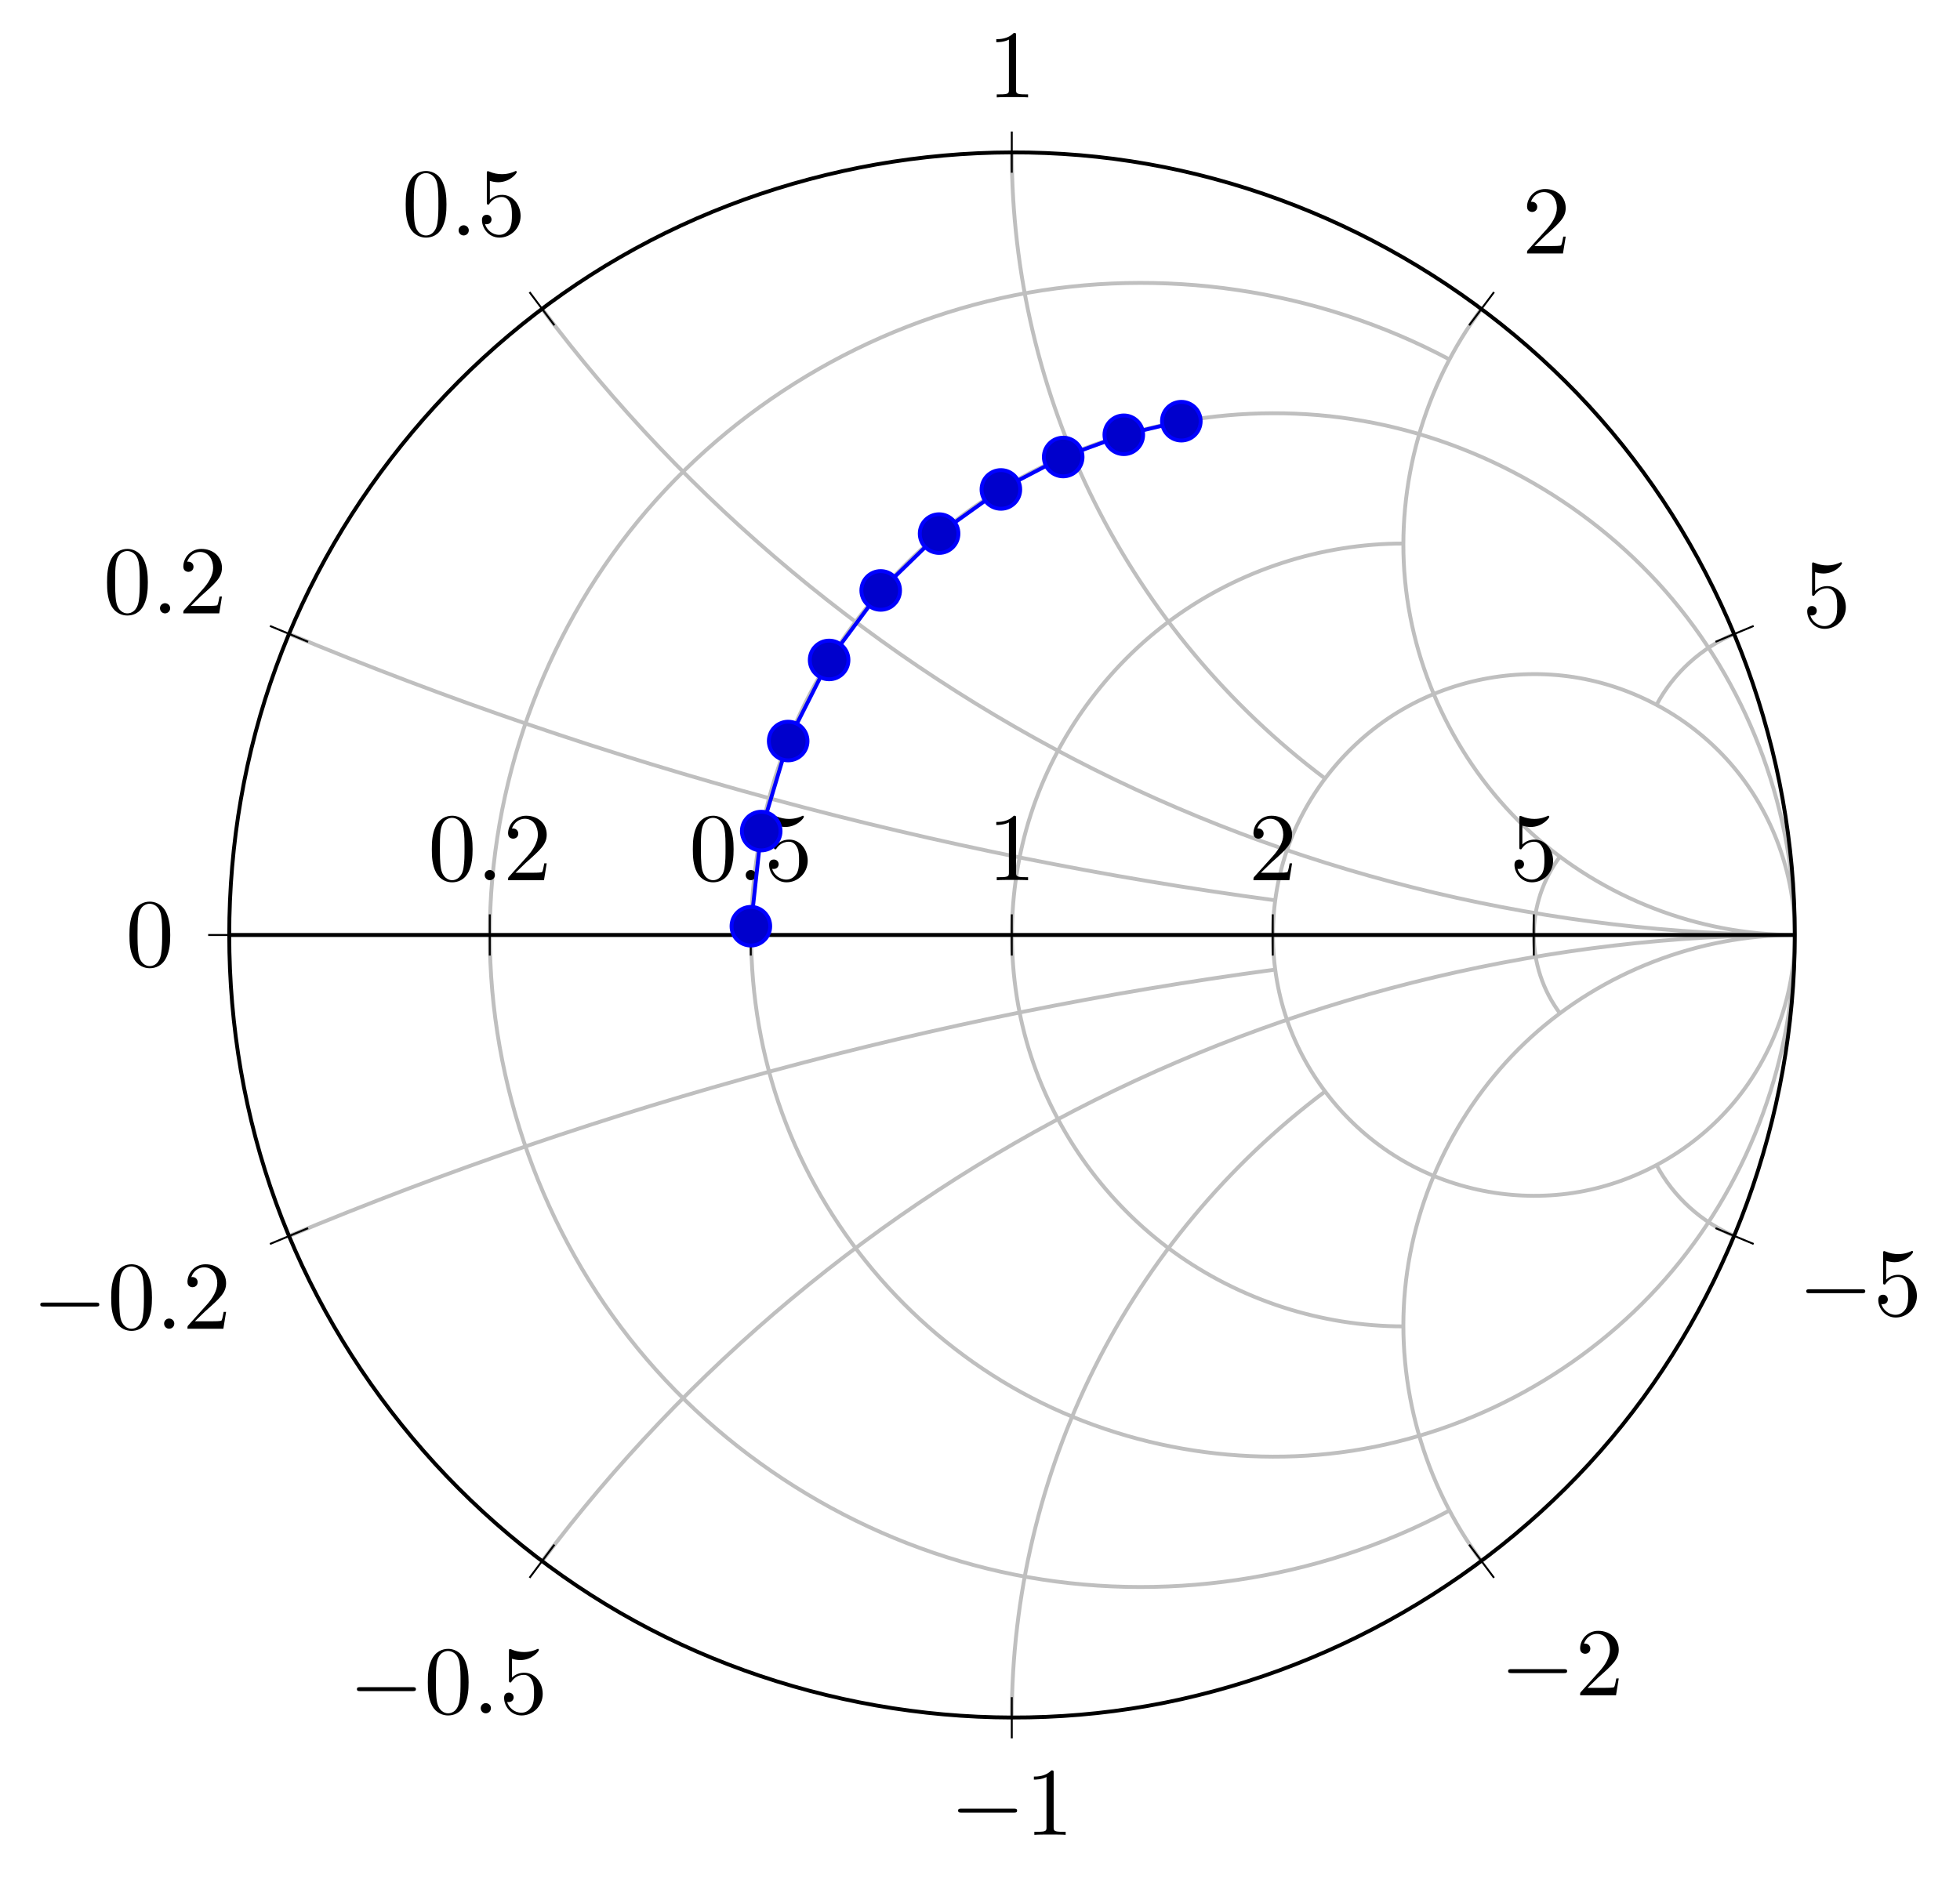
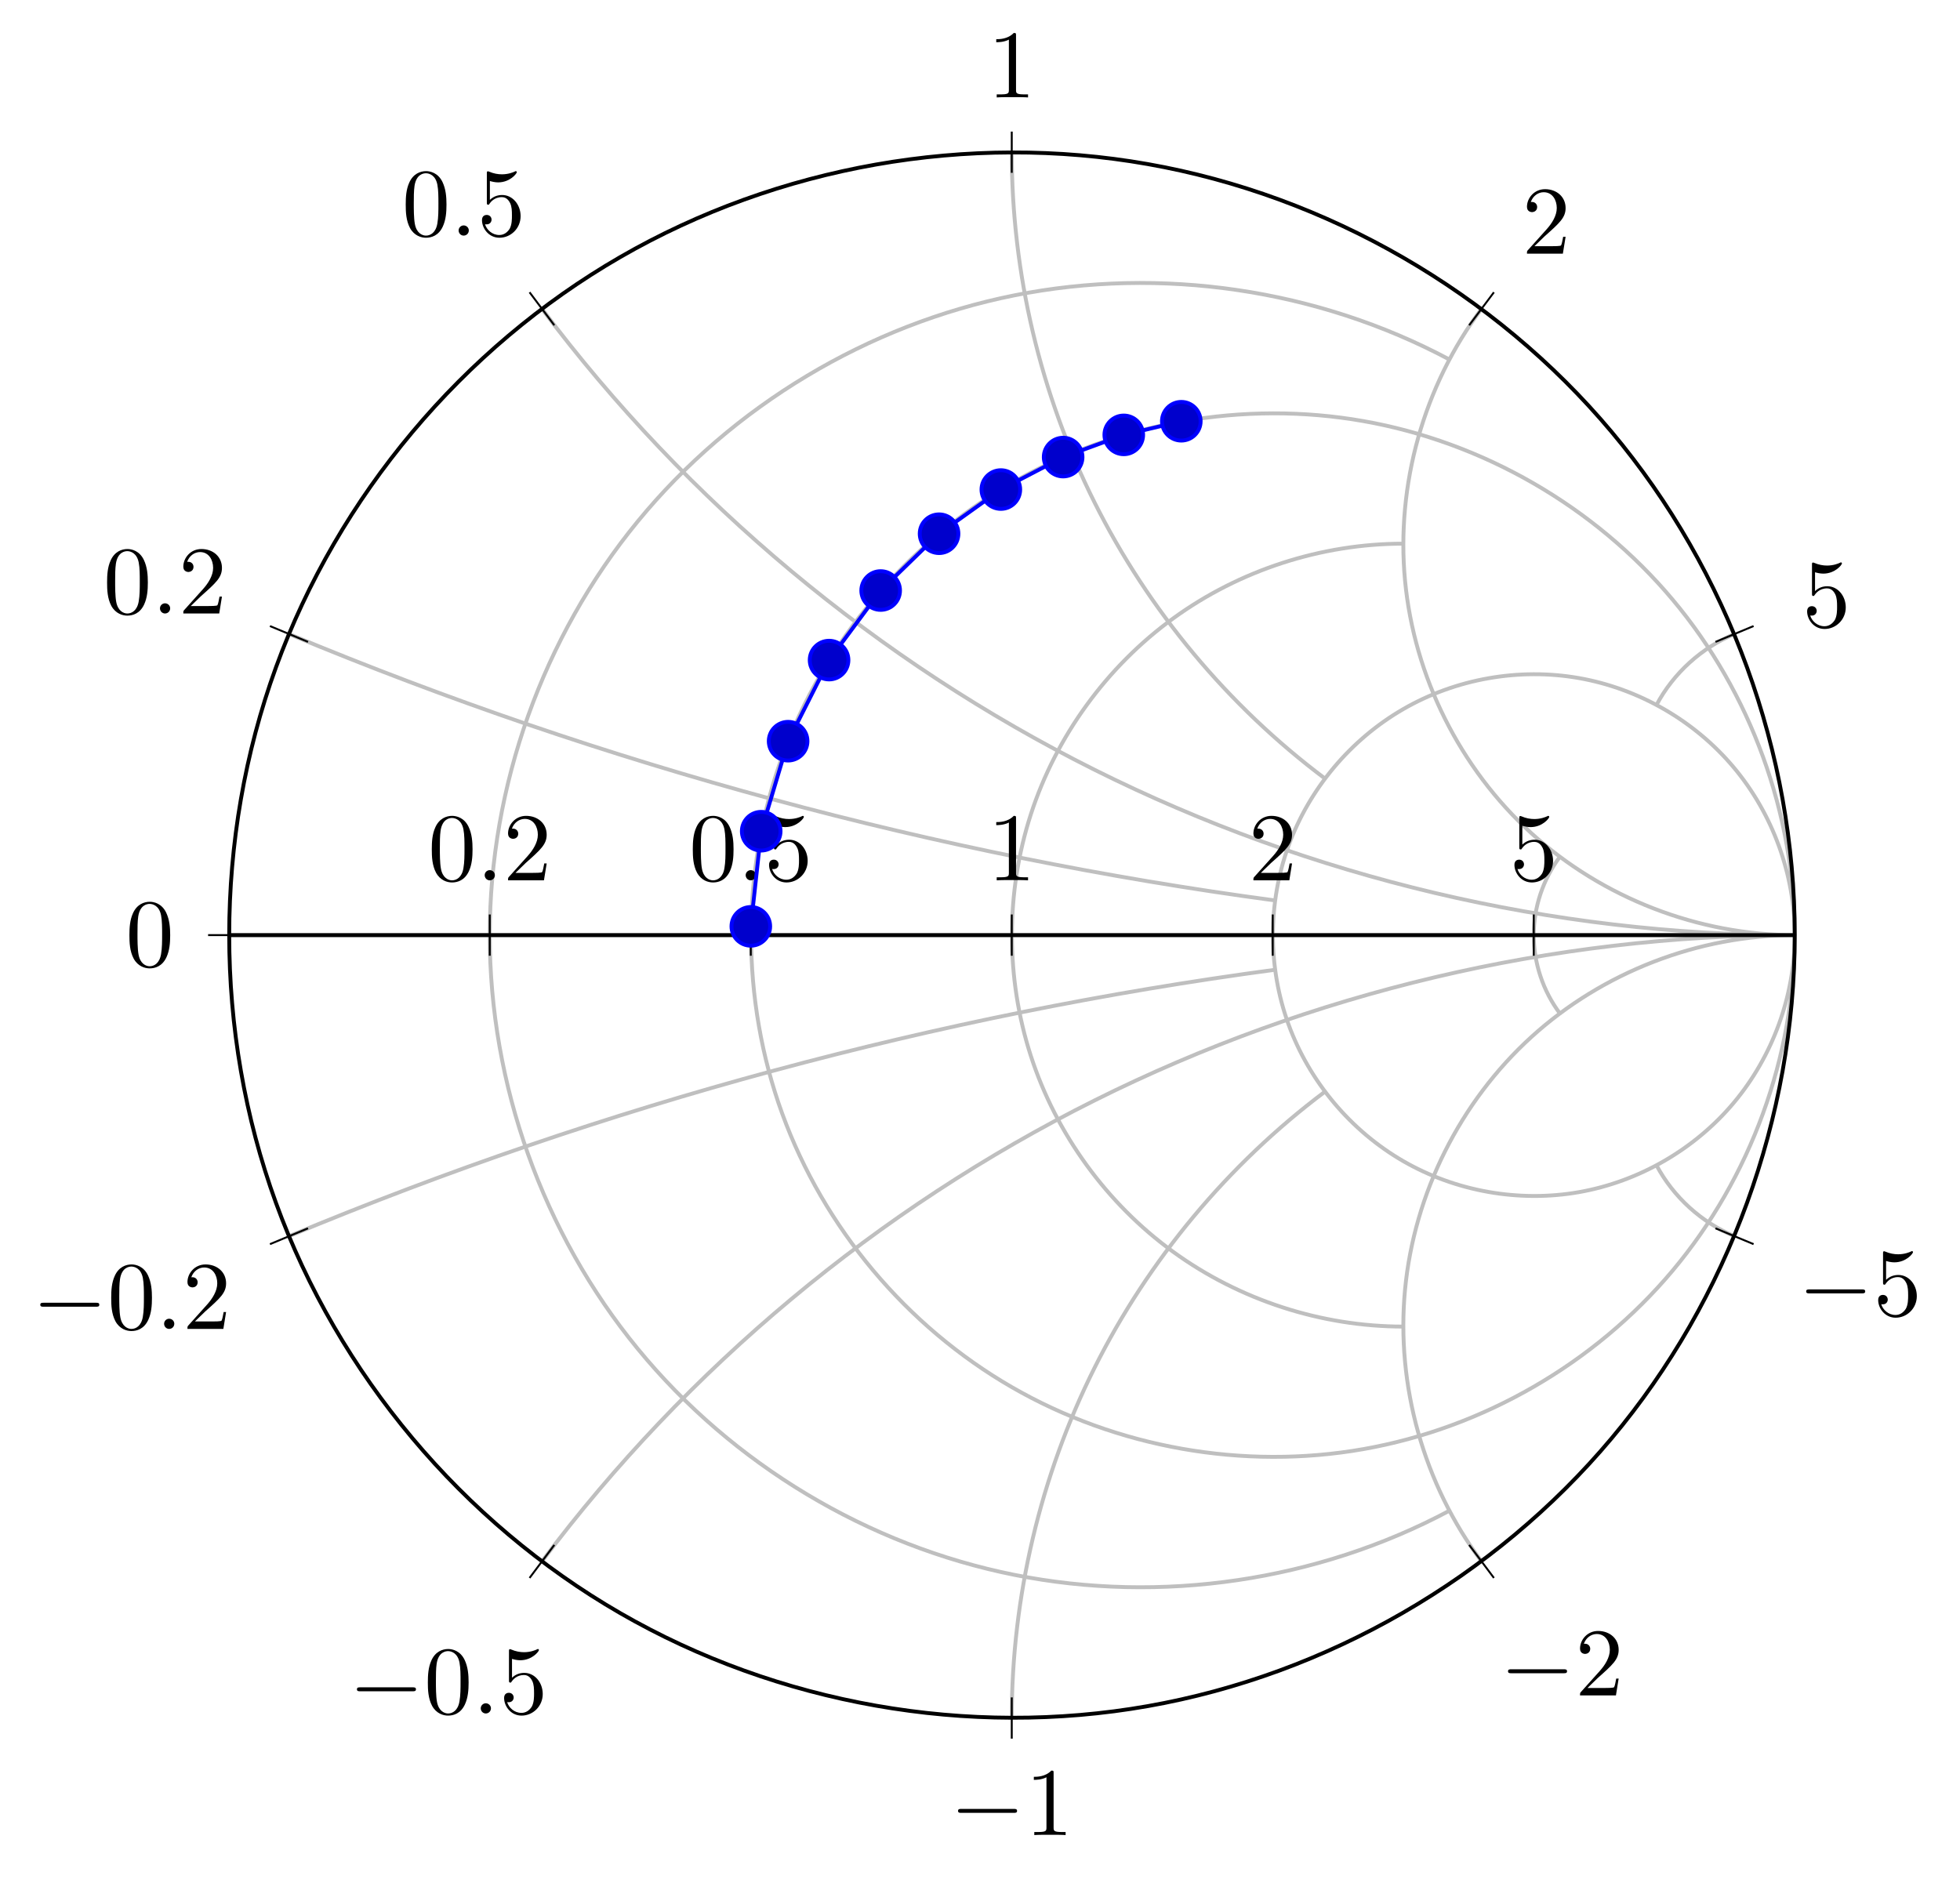
- <svg xmlns="http://www.w3.org/2000/svg" xmlns:xlink="http://www.w3.org/1999/xlink" width="201.376pt" height="192.998pt" viewBox="0 0 201.376 192.998" version="1.2">
+ <svg xmlns="http://www.w3.org/2000/svg" xmlns:xlink="http://www.w3.org/1999/xlink" width="201.368pt" height="192.998pt" viewBox="0 0 201.368 192.998" version="1.2">
  <defs>
    <g>
      <symbol overflow="visible" id="glyph0-0">
        <path style="stroke:none;" d="" />
      </symbol>
      <symbol overflow="visible" id="glyph0-1">
        <path style="stroke:none;" d="M 4.578 -3.188 C 4.578 -3.969 4.516 -4.766 4.172 -5.5 C 3.719 -6.453 2.906 -6.625 2.484 -6.625 C 1.891 -6.625 1.156 -6.359 0.75 -5.438 C 0.438 -4.75 0.391 -3.969 0.391 -3.188 C 0.391 -2.438 0.422 -1.547 0.828 -0.781 C 1.266 0.016 1.984 0.219 2.469 0.219 C 3.016 0.219 3.766 0.016 4.203 -0.938 C 4.516 -1.625 4.578 -2.391 4.578 -3.188 Z M 2.469 0 C 2.094 0 1.5 -0.25 1.328 -1.203 C 1.219 -1.797 1.219 -2.719 1.219 -3.297 C 1.219 -3.938 1.219 -4.594 1.297 -5.125 C 1.484 -6.312 2.219 -6.406 2.469 -6.406 C 2.797 -6.406 3.453 -6.219 3.641 -5.234 C 3.75 -4.688 3.75 -3.922 3.75 -3.297 C 3.75 -2.547 3.75 -1.875 3.641 -1.25 C 3.484 -0.297 2.922 0 2.469 0 Z M 2.469 0 " />
      </symbol>
      <symbol overflow="visible" id="glyph0-2">
        <path style="stroke:none;" d="M 1.266 -0.766 L 2.312 -1.781 C 3.859 -3.156 4.469 -3.703 4.469 -4.688 C 4.469 -5.828 3.562 -6.625 2.359 -6.625 C 1.234 -6.625 0.5 -5.703 0.5 -4.812 C 0.5 -4.266 1 -4.266 1.031 -4.266 C 1.188 -4.266 1.547 -4.375 1.547 -4.797 C 1.547 -5.047 1.359 -5.312 1.016 -5.312 C 0.938 -5.312 0.922 -5.312 0.891 -5.297 C 1.109 -5.938 1.656 -6.312 2.219 -6.312 C 3.125 -6.312 3.562 -5.5 3.562 -4.688 C 3.562 -3.891 3.062 -3.109 2.516 -2.5 L 0.609 -0.375 C 0.5 -0.266 0.5 -0.234 0.5 0 L 4.188 0 L 4.469 -1.734 L 4.219 -1.734 C 4.156 -1.438 4.094 -1 4 -0.844 C 3.922 -0.766 3.266 -0.766 3.047 -0.766 Z M 1.266 -0.766 " />
      </symbol>
      <symbol overflow="visible" id="glyph0-3">
        <path style="stroke:none;" d="M 4.469 -2 C 4.469 -3.188 3.641 -4.172 2.578 -4.172 C 2.094 -4.172 1.672 -4.016 1.312 -3.672 L 1.312 -5.609 C 1.516 -5.547 1.844 -5.469 2.156 -5.469 C 3.375 -5.469 4.078 -6.375 4.078 -6.516 C 4.078 -6.562 4.047 -6.625 3.969 -6.625 C 3.969 -6.625 3.938 -6.625 3.891 -6.594 C 3.703 -6.5 3.203 -6.297 2.547 -6.297 C 2.141 -6.297 1.688 -6.375 1.219 -6.578 C 1.141 -6.609 1.125 -6.609 1.109 -6.609 C 1 -6.609 1 -6.531 1 -6.375 L 1 -3.422 C 1 -3.25 1 -3.172 1.141 -3.172 C 1.219 -3.172 1.234 -3.203 1.266 -3.266 C 1.375 -3.422 1.75 -3.953 2.547 -3.953 C 3.078 -3.953 3.312 -3.5 3.406 -3.312 C 3.562 -2.953 3.578 -2.562 3.578 -2.062 C 3.578 -1.719 3.578 -1.125 3.344 -0.703 C 3.094 -0.312 2.734 -0.062 2.281 -0.062 C 1.547 -0.062 0.984 -0.594 0.812 -1.172 C 0.844 -1.156 0.875 -1.156 0.984 -1.156 C 1.312 -1.156 1.484 -1.406 1.484 -1.641 C 1.484 -1.875 1.312 -2.125 0.984 -2.125 C 0.844 -2.125 0.5 -2.062 0.5 -1.594 C 0.5 -0.75 1.188 0.219 2.297 0.219 C 3.453 0.219 4.469 -0.734 4.469 -2 Z M 4.469 -2 " />
      </symbol>
      <symbol overflow="visible" id="glyph0-4">
        <path style="stroke:none;" d="M 2.922 -6.359 C 2.922 -6.594 2.922 -6.625 2.688 -6.625 C 2.078 -5.984 1.203 -5.984 0.891 -5.984 L 0.891 -5.672 C 1.078 -5.672 1.672 -5.672 2.188 -5.938 L 2.188 -0.781 C 2.188 -0.422 2.156 -0.312 1.266 -0.312 L 0.938 -0.312 L 0.938 0 C 1.297 -0.031 2.156 -0.031 2.547 -0.031 C 2.953 -0.031 3.812 -0.031 4.156 0 L 4.156 -0.312 L 3.844 -0.312 C 2.953 -0.312 2.922 -0.422 2.922 -0.781 Z M 2.922 -6.359 " />
      </symbol>
      <symbol overflow="visible" id="glyph1-0">
        <path style="stroke:none;" d="" />
      </symbol>
      <symbol overflow="visible" id="glyph1-1">
        <path style="stroke:none;" d="M 1.906 -0.531 C 1.906 -0.812 1.672 -1.047 1.375 -1.047 C 1.094 -1.047 0.859 -0.812 0.859 -0.531 C 0.859 -0.234 1.094 0 1.375 0 C 1.672 0 1.906 -0.234 1.906 -0.531 Z M 1.906 -0.531 " />
      </symbol>
      <symbol overflow="visible" id="glyph2-0">
        <path style="stroke:none;" d="" />
      </symbol>
      <symbol overflow="visible" id="glyph2-1">
        <path style="stroke:none;" d="M 6.547 -2.281 C 6.719 -2.281 6.891 -2.281 6.891 -2.484 C 6.891 -2.688 6.719 -2.688 6.547 -2.688 L 1.172 -2.688 C 1 -2.688 0.828 -2.688 0.828 -2.484 C 0.828 -2.281 1 -2.281 1.172 -2.281 Z M 6.547 -2.281 " />
      </symbol>
    </g>
    <clipPath id="clip1">
      <path d="M 71 37 L 127 37 L 127 101 L 71 101 Z M 71 37 " />
    </clipPath>
    <clipPath id="clip2">
-       <path d="M 184.402 96.086 C 184.402 51.652 148.387 15.637 103.953 15.637 C 59.523 15.637 23.504 51.652 23.504 96.086 C 23.504 140.516 59.523 176.535 103.953 176.535 C 148.387 176.535 184.402 140.516 184.402 96.086 Z M 184.402 96.086 " />
+       <path d="M 184.391 96.086 C 184.391 51.656 148.375 15.637 103.945 15.637 C 59.516 15.637 23.5 51.656 23.5 96.086 C 23.5 140.516 59.516 176.531 103.945 176.531 C 148.375 176.531 184.391 140.516 184.391 96.086 Z M 184.391 96.086 " />
    </clipPath>
  </defs>
  <g id="surface1">
-     <path style="fill:none;stroke-width:0.399;stroke-linecap:butt;stroke-linejoin:miter;stroke:rgb(75%,75%,75%);stroke-opacity:1;stroke-miterlimit:10;" d="M 45.096 59.334 C 31.511 66.579 15.387 68.957 0.289 65.944 C -14.808 62.931 -28.781 54.546 -38.546 42.642 C -48.306 30.738 -53.796 15.397 -53.796 -0.002 C -53.796 -15.397 -48.306 -30.737 -38.546 -42.641 C -28.781 -54.545 -14.808 -62.93 0.289 -65.944 C 15.387 -68.957 31.511 -66.578 45.096 -59.337 M 80.698 -0.002 C 80.698 12.517 76.156 24.99 68.112 34.582 C 60.064 44.17 48.571 50.808 36.24 52.982 C 23.913 55.157 10.841 52.849 -0.001 46.591 C -10.843 40.33 -19.373 30.166 -23.656 18.399 C -27.935 6.636 -27.935 -6.635 -23.656 -18.402 C -19.373 -30.165 -10.843 -40.333 -0.001 -46.591 C 10.841 -52.849 23.913 -55.156 36.24 -52.982 C 48.571 -50.807 60.064 -44.169 68.112 -34.581 C 76.156 -24.993 80.698 -12.517 80.698 -0.002 M 40.35 40.35 C 31.899 40.35 23.47 37.611 16.633 32.642 C 9.795 27.678 4.588 20.507 1.974 12.47 C -0.636 4.434 -0.636 -4.433 1.974 -12.47 C 4.588 -20.506 9.795 -27.677 16.633 -32.642 C 23.47 -37.61 31.899 -40.349 40.35 -40.349 M 80.698 -0.002 C 80.698 6.26 78.429 12.494 74.405 17.29 C 70.381 22.086 64.632 25.405 58.469 26.49 C 52.305 27.576 45.77 26.424 40.35 23.297 C 34.927 20.166 30.66 15.08 28.521 9.199 C 26.382 3.317 26.382 -3.317 28.521 -9.202 C 30.66 -15.083 34.927 -20.166 40.35 -23.296 C 45.77 -26.423 52.305 -27.579 58.469 -26.49 C 64.632 -25.404 70.381 -22.086 74.405 -17.289 C 78.429 -12.497 80.698 -6.259 80.698 -0.002 M 56.49 8.07 C 54.758 5.762 53.798 2.886 53.798 -0.002 C 53.798 -2.886 54.758 -5.762 56.49 -8.07 " transform="matrix(0.996911,0,0,-0.996911,103.9539,96.08428)" />
-     <path style="fill:none;stroke-width:0.399;stroke-linecap:butt;stroke-linejoin:miter;stroke:rgb(75%,75%,75%);stroke-opacity:1;stroke-miterlimit:10;" d="M -80.699 -0.002 L 80.698 -0.002 M -74.489 31.04 C -42.009 17.506 -7.736 8.243 27.142 3.572 M -48.42 64.557 C -33.456 44.609 -13.782 28.199 8.522 17.047 C 30.829 5.895 55.757 -0.002 80.698 -0.002 M -0.001 80.697 C -0.001 68.229 2.95 55.764 8.526 44.613 C 14.101 33.461 22.303 23.622 32.279 16.138 M 48.418 64.557 C 42.462 56.619 39.594 46.419 40.531 36.537 C 41.471 26.659 46.208 17.18 53.547 10.503 C 60.89 3.823 70.773 -0.002 80.698 -0.002 M 74.491 31.04 C 71.082 29.617 68.194 26.992 66.455 23.736 M -74.489 -31.039 C -42.009 -17.505 -7.736 -8.242 27.142 -3.571 M -48.42 -64.56 C -33.456 -44.608 -13.782 -28.198 8.522 -17.046 C 30.829 -5.895 55.757 -0.002 80.698 -0.002 M -0.001 -80.7 C -0.001 -68.228 2.95 -55.764 8.526 -44.612 C 14.101 -33.46 22.303 -23.621 32.279 -16.141 M 48.418 -64.56 C 42.462 -56.618 39.594 -46.418 40.531 -36.54 C 41.471 -26.658 46.208 -17.184 53.547 -10.503 C 60.89 -3.822 70.773 -0.002 80.698 -0.002 M 74.491 -31.039 C 71.082 -29.617 68.194 -26.991 66.455 -23.735 " transform="matrix(0.996911,0,0,-0.996911,103.9539,96.08428)" />
-     <path style="fill:none;stroke-width:0.199;stroke-linecap:butt;stroke-linejoin:miter;stroke:rgb(0%,0%,0%);stroke-opacity:1;stroke-miterlimit:10;" d="M -53.8 2.126 L -53.8 -2.125 M -26.9 2.126 L -26.9 -2.125 M -0.001 2.126 L -0.001 -2.125 M 26.895 2.126 L 26.895 -2.125 M 53.798 2.126 L 53.798 -2.125 " transform="matrix(0.996911,0,0,-0.996911,103.9539,96.08428)" />
-     <path style="fill:none;stroke-width:0.199;stroke-linecap:butt;stroke-linejoin:miter;stroke:rgb(0%,0%,0%);stroke-opacity:1;stroke-miterlimit:10;" d="M -82.823 -0.002 L -78.572 -0.002 M -76.456 31.858 L -72.522 30.217 M -49.701 66.269 L -47.139 62.849 M -0.001 82.825 L -0.001 78.573 M 49.7 66.269 L 47.137 62.849 M 76.458 31.858 L 72.524 30.217 M -76.456 -31.858 L -72.522 -30.22 M -49.701 -66.269 L -47.139 -62.848 M -0.001 -82.824 L -0.001 -78.572 M 49.7 -66.269 L 47.137 -62.848 M 76.458 -31.858 L 72.524 -30.22 " transform="matrix(0.996911,0,0,-0.996911,103.9539,96.08428)" />
-     <path style="fill:none;stroke-width:0.399;stroke-linecap:butt;stroke-linejoin:miter;stroke:rgb(0%,0%,0%);stroke-opacity:1;stroke-miterlimit:10;" d="M -80.699 -0.002 L 80.698 -0.002 " transform="matrix(0.996911,0,0,-0.996911,103.9539,96.08428)" />
-     <path style="fill:none;stroke-width:0.399;stroke-linecap:butt;stroke-linejoin:miter;stroke:rgb(0%,0%,0%);stroke-opacity:1;stroke-miterlimit:10;" d="M 80.698 -0.002 C 80.698 18.779 73.888 37.489 61.819 51.873 C 49.747 66.258 32.506 76.214 14.011 79.474 C -4.479 82.734 -24.087 79.274 -40.348 69.886 C -56.613 60.498 -69.41 45.247 -75.833 27.599 C -82.255 9.955 -82.255 -9.954 -75.833 -27.603 C -69.41 -45.247 -56.613 -60.497 -40.348 -69.886 C -24.087 -79.278 -4.479 -82.734 14.011 -79.474 C 32.506 -76.214 49.747 -66.257 61.819 -51.873 C 73.888 -37.489 80.698 -18.778 80.698 -0.002 " transform="matrix(0.996911,0,0,-0.996911,103.9539,96.08428)" />
+     <path style="fill:none;stroke-width:0.399;stroke-linecap:butt;stroke-linejoin:miter;stroke:rgb(75%,75%,75%);stroke-opacity:1;stroke-miterlimit:10;" d="M 45.094 59.336 C 31.512 66.582 15.388 68.956 0.29 65.947 C -14.809 62.934 -28.782 54.548 -38.543 42.644 C -48.308 30.739 -53.798 15.394 -53.798 -0.002 C -53.798 -15.397 -48.308 -30.738 -38.543 -42.643 C -28.782 -54.547 -14.809 -62.933 0.29 -65.946 C 15.388 -68.96 31.512 -66.581 45.094 -59.336 M 80.697 -0.002 C 80.697 12.518 76.156 24.991 68.111 34.579 C 60.062 44.172 48.569 50.806 36.242 52.981 C 23.914 55.155 10.842 52.851 -0 46.589 C -10.843 40.332 -19.374 30.163 -23.656 18.4 C -27.936 6.636 -27.936 -6.636 -23.656 -18.399 C -19.374 -30.162 -10.843 -40.331 -0 -46.589 C 10.842 -52.851 23.914 -55.155 36.242 -52.98 C 48.569 -50.809 60.062 -44.171 68.111 -34.582 C 76.156 -24.99 80.697 -12.517 80.697 -0.002 M 40.348 40.347 C 31.9 40.347 23.468 37.612 16.634 32.643 C 9.796 27.675 4.584 20.504 1.974 12.467 C -0.635 4.43 -0.635 -4.433 1.974 -12.47 C 4.584 -20.507 9.796 -27.678 16.634 -32.643 C 23.468 -37.611 31.9 -40.351 40.348 -40.351 M 80.697 -0.002 C 80.697 6.26 78.429 12.494 74.404 17.291 C 70.38 22.087 64.631 25.402 58.468 26.491 C 52.304 27.577 45.768 26.425 40.348 23.294 C 34.929 20.167 30.662 15.081 28.522 9.199 C 26.379 3.317 26.379 -3.317 28.522 -9.198 C 30.662 -15.08 34.929 -20.166 40.348 -23.297 C 45.768 -26.424 52.304 -27.576 58.468 -26.491 C 64.631 -25.405 70.38 -22.086 74.404 -17.29 C 78.429 -12.494 80.697 -6.26 80.697 -0.002 M 56.489 8.07 C 54.757 5.762 53.797 2.886 53.797 -0.002 C 53.797 -2.886 54.757 -5.762 56.489 -8.07 " transform="matrix(0.996871,0,0,-0.996871,103.9458,96.0843)" />
+     <path style="fill:none;stroke-width:0.399;stroke-linecap:butt;stroke-linejoin:miter;stroke:rgb(75%,75%,75%);stroke-opacity:1;stroke-miterlimit:10;" d="M -80.698 -0.002 L 80.697 -0.002 M -74.491 31.037 C -42.011 17.506 -7.736 8.243 27.139 3.572 M -48.421 64.56 C -33.457 44.607 -13.782 28.2 8.522 17.048 C 30.83 5.896 55.76 -0.002 80.697 -0.002 M -0 80.7 C -0 68.227 2.95 55.767 8.526 44.611 C 14.102 33.459 22.304 23.623 32.28 16.139 M 48.421 64.56 C 42.464 56.617 39.596 46.421 40.533 36.538 C 41.469 26.656 46.207 17.181 53.55 10.504 C 60.893 3.823 70.772 -0.002 80.697 -0.002 M 74.49 31.037 C 71.081 29.618 68.193 26.993 66.454 23.733 M -74.491 -31.036 C -42.011 -17.506 -7.736 -8.242 27.139 -3.571 M -48.421 -64.559 C -33.457 -44.606 -13.782 -28.199 8.522 -17.047 C 30.83 -5.895 55.76 -0.002 80.697 -0.002 M -0 -80.699 C -0 -68.227 2.95 -55.766 8.526 -44.614 C 14.102 -33.458 22.304 -23.622 32.28 -16.138 M 48.421 -64.559 C 42.464 -56.616 39.596 -46.42 40.533 -36.538 C 41.469 -26.655 46.207 -17.18 53.55 -10.503 C 60.893 -3.822 70.772 -0.002 80.697 -0.002 M 74.49 -31.036 C 71.081 -29.618 68.193 -26.992 66.454 -23.736 " transform="matrix(0.996871,0,0,-0.996871,103.9458,96.0843)" />
+     <path style="fill:none;stroke-width:0.199;stroke-linecap:butt;stroke-linejoin:miter;stroke:rgb(0%,0%,0%);stroke-opacity:1;stroke-miterlimit:10;" d="M -53.798 2.126 L -53.798 -2.125 M -26.897 2.126 L -26.897 -2.125 M -0 2.126 L -0 -2.125 M 26.896 2.126 L 26.896 -2.125 M 53.797 2.126 L 53.797 -2.125 " transform="matrix(0.996871,0,0,-0.996871,103.9458,96.0843)" />
+     <path style="fill:none;stroke-width:0.199;stroke-linecap:butt;stroke-linejoin:miter;stroke:rgb(0%,0%,0%);stroke-opacity:1;stroke-miterlimit:10;" d="M -82.826 -0.002 L -78.574 -0.002 M -76.451 31.856 L -72.528 30.222 M -49.695 66.26 L -47.144 62.859 M -0 82.824 L -0 78.572 M 49.694 66.26 L 47.143 62.859 M 76.454 31.856 L 72.527 30.222 M -76.451 -31.855 L -72.528 -30.221 M -49.695 -66.26 L -47.144 -62.858 M -0 -82.823 L -0 -78.572 M 49.694 -66.26 L 47.143 -62.858 M 76.454 -31.855 L 72.527 -30.221 " transform="matrix(0.996871,0,0,-0.996871,103.9458,96.0843)" />
+     <path style="fill:none;stroke-width:0.399;stroke-linecap:butt;stroke-linejoin:miter;stroke:rgb(0%,0%,0%);stroke-opacity:1;stroke-miterlimit:10;" d="M -80.698 -0.002 L 80.697 -0.002 " transform="matrix(0.996871,0,0,-0.996871,103.9458,96.0843)" />
+     <path style="fill:none;stroke-width:0.399;stroke-linecap:butt;stroke-linejoin:miter;stroke:rgb(0%,0%,0%);stroke-opacity:1;stroke-miterlimit:10;" d="M 80.697 -0.002 C 80.697 18.78 73.887 37.487 61.818 51.872 C 49.749 66.256 32.508 76.213 14.012 79.474 C -4.479 82.734 -24.088 79.278 -40.349 69.889 C -56.611 60.496 -69.409 45.245 -75.831 27.6 C -82.254 9.955 -82.254 -9.955 -75.831 -27.6 C -69.409 -45.249 -56.611 -60.5 -40.349 -69.888 C -24.088 -79.277 -4.479 -82.733 14.012 -79.473 C 32.508 -76.213 49.749 -66.256 61.818 -51.871 C 73.887 -37.486 80.697 -18.779 80.697 -0.002 " transform="matrix(0.996871,0,0,-0.996871,103.9458,96.0843)" />
    <g style="fill:rgb(0%,0%,0%);fill-opacity:1;">
-       <use xlink:href="#glyph0-1" x="43.977" y="90.456" />
+       <use xlink:href="#glyph0-1" x="43.971" y="90.456" />
    </g>
    <g style="fill:rgb(0%,0%,0%);fill-opacity:1;">
-       <use xlink:href="#glyph1-1" x="48.942" y="90.456" />
+       <use xlink:href="#glyph1-1" x="48.937" y="90.456" />
    </g>
    <g style="fill:rgb(0%,0%,0%);fill-opacity:1;">
-       <use xlink:href="#glyph0-2" x="51.702" y="90.456" />
+       <use xlink:href="#glyph0-2" x="51.696" y="90.456" />
    </g>
    <g style="fill:rgb(0%,0%,0%);fill-opacity:1;">
-       <use xlink:href="#glyph0-1" x="70.793" y="90.456" />
+       <use xlink:href="#glyph0-1" x="70.786" y="90.456" />
    </g>
    <g style="fill:rgb(0%,0%,0%);fill-opacity:1;">
-       <use xlink:href="#glyph1-1" x="75.758" y="90.456" />
+       <use xlink:href="#glyph1-1" x="75.751" y="90.456" />
    </g>
    <g style="fill:rgb(0%,0%,0%);fill-opacity:1;">
-       <use xlink:href="#glyph0-3" x="78.518" y="90.456" />
+       <use xlink:href="#glyph0-3" x="78.511" y="90.456" />
    </g>
    <g style="fill:rgb(0%,0%,0%);fill-opacity:1;">
-       <use xlink:href="#glyph0-4" x="101.471" y="90.456" />
+       <use xlink:href="#glyph0-4" x="101.463" y="90.456" />
    </g>
    <g style="fill:rgb(0%,0%,0%);fill-opacity:1;">
-       <use xlink:href="#glyph0-2" x="128.283" y="90.456" />
+       <use xlink:href="#glyph0-2" x="128.274" y="90.456" />
    </g>
    <g style="fill:rgb(0%,0%,0%);fill-opacity:1;">
-       <use xlink:href="#glyph0-3" x="155.1" y="90.456" />
+       <use xlink:href="#glyph0-3" x="155.09" y="90.456" />
    </g>
    <g style="fill:rgb(0%,0%,0%);fill-opacity:1;">
-       <use xlink:href="#glyph0-1" x="12.911" y="99.284" />
+       <use xlink:href="#glyph0-1" x="12.906" y="99.284" />
    </g>
    <g style="fill:rgb(0%,0%,0%);fill-opacity:1;">
-       <use xlink:href="#glyph0-1" x="10.61" y="63.036" />
+       <use xlink:href="#glyph0-1" x="10.611" y="63.038" />
    </g>
    <g style="fill:rgb(0%,0%,0%);fill-opacity:1;">
-       <use xlink:href="#glyph1-1" x="15.577" y="63.036" />
+       <use xlink:href="#glyph1-1" x="15.576" y="63.038" />
    </g>
    <g style="fill:rgb(0%,0%,0%);fill-opacity:1;">
-       <use xlink:href="#glyph0-2" x="18.335" y="63.036" />
+       <use xlink:href="#glyph0-2" x="18.334" y="63.038" />
    </g>
    <g style="fill:rgb(0%,0%,0%);fill-opacity:1;">
-       <use xlink:href="#glyph0-1" x="41.293" y="24.198" />
+       <use xlink:href="#glyph0-1" x="41.293" y="24.209" />
    </g>
    <g style="fill:rgb(0%,0%,0%);fill-opacity:1;">
-       <use xlink:href="#glyph1-1" x="46.259" y="24.198" />
+       <use xlink:href="#glyph1-1" x="46.259" y="24.209" />
    </g>
    <g style="fill:rgb(0%,0%,0%);fill-opacity:1;">
-       <use xlink:href="#glyph0-3" x="49.018" y="24.198" />
+       <use xlink:href="#glyph0-3" x="49.018" y="24.209" />
    </g>
    <g style="fill:rgb(0%,0%,0%);fill-opacity:1;">
-       <use xlink:href="#glyph0-4" x="101.471" y="10.008" />
+       <use xlink:href="#glyph0-4" x="101.463" y="10.011" />
    </g>
    <g style="fill:rgb(0%,0%,0%);fill-opacity:1;">
-       <use xlink:href="#glyph0-2" x="156.395" y="26.052" />
+       <use xlink:href="#glyph0-2" x="156.379" y="26.063" />
    </g>
    <g style="fill:rgb(0%,0%,0%);fill-opacity:1;">
-       <use xlink:href="#glyph0-3" x="185.177" y="64.406" />
+       <use xlink:href="#glyph0-3" x="185.162" y="64.41" />
    </g>
    <g style="fill:rgb(0%,0%,0%);fill-opacity:1;">
-       <use xlink:href="#glyph2-1" x="3.311" y="136.552" />
+       <use xlink:href="#glyph2-1" x="3.311" y="136.549" />
    </g>
    <g style="fill:rgb(0%,0%,0%);fill-opacity:1;">
-       <use xlink:href="#glyph0-1" x="11.035" y="136.552" />
+       <use xlink:href="#glyph0-1" x="11.034" y="136.549" />
    </g>
    <g style="fill:rgb(0%,0%,0%);fill-opacity:1;">
-       <use xlink:href="#glyph1-1" x="16.001" y="136.552" />
+       <use xlink:href="#glyph1-1" x="16.001" y="136.549" />
    </g>
    <g style="fill:rgb(0%,0%,0%);fill-opacity:1;">
-       <use xlink:href="#glyph0-2" x="18.76" y="136.552" />
+       <use xlink:href="#glyph0-2" x="18.759" y="136.549" />
    </g>
    <g style="fill:rgb(0%,0%,0%);fill-opacity:1;">
-       <use xlink:href="#glyph2-1" x="35.842" y="176.075" />
+       <use xlink:href="#glyph2-1" x="35.843" y="176.064" />
    </g>
    <g style="fill:rgb(0%,0%,0%);fill-opacity:1;">
-       <use xlink:href="#glyph0-1" x="43.566" y="176.075" />
+       <use xlink:href="#glyph0-1" x="43.566" y="176.064" />
    </g>
    <g style="fill:rgb(0%,0%,0%);fill-opacity:1;">
-       <use xlink:href="#glyph1-1" x="48.533" y="176.075" />
+       <use xlink:href="#glyph1-1" x="48.533" y="176.064" />
    </g>
    <g style="fill:rgb(0%,0%,0%);fill-opacity:1;">
-       <use xlink:href="#glyph0-3" x="51.291" y="176.075" />
+       <use xlink:href="#glyph0-3" x="51.291" y="176.064" />
    </g>
    <g style="fill:rgb(0%,0%,0%);fill-opacity:1;">
-       <use xlink:href="#glyph2-1" x="97.609" y="188.561" />
+       <use xlink:href="#glyph2-1" x="97.601" y="188.557" />
    </g>
    <g style="fill:rgb(0%,0%,0%);fill-opacity:1;">
-       <use xlink:href="#glyph0-4" x="105.333" y="188.561" />
+       <use xlink:href="#glyph0-4" x="105.324" y="188.557" />
    </g>
    <g style="fill:rgb(0%,0%,0%);fill-opacity:1;">
-       <use xlink:href="#glyph2-1" x="154.121" y="174.222" />
+       <use xlink:href="#glyph2-1" x="154.105" y="174.21" />
    </g>
    <g style="fill:rgb(0%,0%,0%);fill-opacity:1;">
-       <use xlink:href="#glyph0-2" x="161.846" y="174.222" />
+       <use xlink:href="#glyph0-2" x="161.83" y="174.21" />
    </g>
    <g style="fill:rgb(0%,0%,0%);fill-opacity:1;">
-       <use xlink:href="#glyph2-1" x="184.753" y="135.181" />
+       <use xlink:href="#glyph2-1" x="184.737" y="135.178" />
    </g>
    <g style="fill:rgb(0%,0%,0%);fill-opacity:1;">
-       <use xlink:href="#glyph0-3" x="192.478" y="135.181" />
+       <use xlink:href="#glyph0-3" x="192.462" y="135.178" />
    </g>
    <g clip-path="url(#clip1)" clip-rule="nonzero">
      <g clip-path="url(#clip2)" clip-rule="nonzero">
-         <path style="fill:none;stroke-width:0.399;stroke-linecap:butt;stroke-linejoin:miter;stroke:rgb(0%,0%,100%);stroke-opacity:1;stroke-miterlimit:10;" d="M -26.892 0.9 L -25.823 10.707 L -23.049 19.99 L -18.825 28.348 L -13.511 35.514 L -7.489 41.372 L -1.121 45.925 L 5.297 49.272 L 11.547 51.56 L 17.475 52.967 " transform="matrix(0.996911,0,0,-0.996911,103.9539,96.08428)" />
+         <path style="fill:none;stroke-width:0.399;stroke-linecap:butt;stroke-linejoin:miter;stroke:rgb(0%,0%,100%);stroke-opacity:1;stroke-miterlimit:10;" d="M -26.893 0.9 L -25.823 10.708 L -23.049 19.991 L -18.825 28.349 L -13.511 35.516 L -7.489 41.374 L -1.121 45.927 L 5.297 49.27 L 11.543 51.562 L 17.476 52.965 " transform="matrix(0.996871,0,0,-0.996871,103.9458,96.0843)" />
      </g>
    </g>
-     <path style="fill-rule:nonzero;fill:rgb(0%,0%,79.999%);fill-opacity:1;stroke-width:0.399;stroke-linecap:butt;stroke-linejoin:miter;stroke:rgb(0%,0%,100%);stroke-opacity:1;stroke-miterlimit:10;" d="M -24.898 0.9 C -24.898 2.001 -25.791 2.894 -26.892 2.894 C -27.993 2.894 -28.883 2.001 -28.883 0.9 C -28.883 -0.198 -27.993 -1.091 -26.892 -1.091 C -25.791 -1.091 -24.898 -0.198 -24.898 0.9 Z M -24.898 0.9 " transform="matrix(0.996911,0,0,-0.996911,103.9539,96.08428)" />
-     <path style="fill-rule:nonzero;fill:rgb(0%,0%,79.999%);fill-opacity:1;stroke-width:0.399;stroke-linecap:butt;stroke-linejoin:miter;stroke:rgb(0%,0%,100%);stroke-opacity:1;stroke-miterlimit:10;" d="M -23.832 10.707 C -23.832 11.808 -24.722 12.702 -25.823 12.702 C -26.924 12.702 -27.817 11.808 -27.817 10.707 C -27.817 9.61 -26.924 8.717 -25.823 8.717 C -24.722 8.717 -23.832 9.61 -23.832 10.707 Z M -23.832 10.707 " transform="matrix(0.996911,0,0,-0.996911,103.9539,96.08428)" />
-     <path style="fill-rule:nonzero;fill:rgb(0%,0%,79.999%);fill-opacity:1;stroke-width:0.399;stroke-linecap:butt;stroke-linejoin:miter;stroke:rgb(0%,0%,100%);stroke-opacity:1;stroke-miterlimit:10;" d="M -21.054 19.99 C -21.054 21.091 -21.947 21.984 -23.049 21.984 C -24.15 21.984 -25.039 21.091 -25.039 19.99 C -25.039 18.889 -24.15 17.999 -23.049 17.999 C -21.947 17.999 -21.054 18.889 -21.054 19.99 Z M -21.054 19.99 " transform="matrix(0.996911,0,0,-0.996911,103.9539,96.08428)" />
-     <path style="fill-rule:nonzero;fill:rgb(0%,0%,79.999%);fill-opacity:1;stroke-width:0.399;stroke-linecap:butt;stroke-linejoin:miter;stroke:rgb(0%,0%,100%);stroke-opacity:1;stroke-miterlimit:10;" d="M -16.834 28.348 C -16.834 29.449 -17.723 30.342 -18.825 30.342 C -19.926 30.342 -20.819 29.449 -20.819 28.348 C -20.819 27.247 -19.926 26.357 -18.825 26.357 C -17.723 26.357 -16.834 27.247 -16.834 28.348 Z M -16.834 28.348 " transform="matrix(0.996911,0,0,-0.996911,103.9539,96.08428)" />
-     <path style="fill-rule:nonzero;fill:rgb(0%,0%,79.999%);fill-opacity:1;stroke-width:0.399;stroke-linecap:butt;stroke-linejoin:miter;stroke:rgb(0%,0%,100%);stroke-opacity:1;stroke-miterlimit:10;" d="M -11.517 35.514 C -11.517 36.615 -12.41 37.509 -13.511 37.509 C -14.612 37.509 -15.502 36.615 -15.502 35.514 C -15.502 34.417 -14.612 33.524 -13.511 33.524 C -12.41 33.524 -11.517 34.417 -11.517 35.514 Z M -11.517 35.514 " transform="matrix(0.996911,0,0,-0.996911,103.9539,96.08428)" />
-     <path style="fill-rule:nonzero;fill:rgb(0%,0%,79.999%);fill-opacity:1;stroke-width:0.399;stroke-linecap:butt;stroke-linejoin:miter;stroke:rgb(0%,0%,100%);stroke-opacity:1;stroke-miterlimit:10;" d="M -5.498 41.372 C -5.498 42.473 -6.388 43.367 -7.489 43.367 C -8.59 43.367 -9.483 42.473 -9.483 41.372 C -9.483 40.275 -8.59 39.382 -7.489 39.382 C -6.388 39.382 -5.498 40.275 -5.498 41.372 Z M -5.498 41.372 " transform="matrix(0.996911,0,0,-0.996911,103.9539,96.08428)" />
-     <path style="fill-rule:nonzero;fill:rgb(0%,0%,79.999%);fill-opacity:1;stroke-width:0.399;stroke-linecap:butt;stroke-linejoin:miter;stroke:rgb(0%,0%,100%);stroke-opacity:1;stroke-miterlimit:10;" d="M 0.869 45.925 C 0.869 47.026 -0.02 47.92 -1.121 47.92 C -2.222 47.92 -3.116 47.026 -3.116 45.925 C -3.116 44.824 -2.222 43.935 -1.121 43.935 C -0.02 43.935 0.869 44.824 0.869 45.925 Z M 0.869 45.925 " transform="matrix(0.996911,0,0,-0.996911,103.9539,96.08428)" />
-     <path style="fill-rule:nonzero;fill:rgb(0%,0%,79.999%);fill-opacity:1;stroke-width:0.399;stroke-linecap:butt;stroke-linejoin:miter;stroke:rgb(0%,0%,100%);stroke-opacity:1;stroke-miterlimit:10;" d="M 7.291 49.272 C 7.291 50.373 6.398 51.262 5.297 51.262 C 4.196 51.262 3.306 50.373 3.306 49.272 C 3.306 48.171 4.196 47.277 5.297 47.277 C 6.398 47.277 7.291 48.171 7.291 49.272 Z M 7.291 49.272 " transform="matrix(0.996911,0,0,-0.996911,103.9539,96.08428)" />
-     <path style="fill-rule:nonzero;fill:rgb(0%,0%,79.999%);fill-opacity:1;stroke-width:0.399;stroke-linecap:butt;stroke-linejoin:miter;stroke:rgb(0%,0%,100%);stroke-opacity:1;stroke-miterlimit:10;" d="M 13.537 51.56 C 13.537 52.661 12.644 53.554 11.547 53.554 C 10.446 53.554 9.552 52.661 9.552 51.56 C 9.552 50.459 10.446 49.569 11.547 49.569 C 12.644 49.569 13.537 50.459 13.537 51.56 Z M 13.537 51.56 " transform="matrix(0.996911,0,0,-0.996911,103.9539,96.08428)" />
-     <path style="fill-rule:nonzero;fill:rgb(0%,0%,79.999%);fill-opacity:1;stroke-width:0.399;stroke-linecap:butt;stroke-linejoin:miter;stroke:rgb(0%,0%,100%);stroke-opacity:1;stroke-miterlimit:10;" d="M 19.466 52.967 C 19.466 54.068 18.576 54.957 17.475 54.957 C 16.374 54.957 15.481 54.068 15.481 52.967 C 15.481 51.866 16.374 50.972 17.475 50.972 C 18.576 50.972 19.466 51.866 19.466 52.967 Z M 19.466 52.967 " transform="matrix(0.996911,0,0,-0.996911,103.9539,96.08428)" />
+     <path style="fill-rule:nonzero;fill:rgb(0%,0%,79.999%);fill-opacity:1;stroke-width:0.399;stroke-linecap:butt;stroke-linejoin:miter;stroke:rgb(0%,0%,100%);stroke-opacity:1;stroke-miterlimit:10;" d="M -24.899 0.9 C -24.899 2.001 -25.792 2.894 -26.893 2.894 C -27.99 2.894 -28.884 2.001 -28.884 0.9 C -28.884 -0.198 -27.99 -1.091 -26.893 -1.091 C -25.792 -1.091 -24.899 -0.198 -24.899 0.9 Z M -24.899 0.9 " transform="matrix(0.996871,0,0,-0.996871,103.9458,96.0843)" />
+     <path style="fill-rule:nonzero;fill:rgb(0%,0%,79.999%);fill-opacity:1;stroke-width:0.399;stroke-linecap:butt;stroke-linejoin:miter;stroke:rgb(0%,0%,100%);stroke-opacity:1;stroke-miterlimit:10;" d="M -23.829 10.708 C -23.829 11.809 -24.722 12.702 -25.823 12.702 C -26.925 12.702 -27.814 11.809 -27.814 10.708 C -27.814 9.61 -26.925 8.717 -25.823 8.717 C -24.722 8.717 -23.829 9.61 -23.829 10.708 Z M -23.829 10.708 " transform="matrix(0.996871,0,0,-0.996871,103.9458,96.0843)" />
+     <path style="fill-rule:nonzero;fill:rgb(0%,0%,79.999%);fill-opacity:1;stroke-width:0.399;stroke-linecap:butt;stroke-linejoin:miter;stroke:rgb(0%,0%,100%);stroke-opacity:1;stroke-miterlimit:10;" d="M -21.055 19.991 C -21.055 21.092 -21.948 21.981 -23.049 21.981 C -24.146 21.981 -25.04 21.092 -25.04 19.991 C -25.04 18.889 -24.146 17.996 -23.049 17.996 C -21.948 17.996 -21.055 18.889 -21.055 19.991 Z M -21.055 19.991 " transform="matrix(0.996871,0,0,-0.996871,103.9458,96.0843)" />
+     <path style="fill-rule:nonzero;fill:rgb(0%,0%,79.999%);fill-opacity:1;stroke-width:0.399;stroke-linecap:butt;stroke-linejoin:miter;stroke:rgb(0%,0%,100%);stroke-opacity:1;stroke-miterlimit:10;" d="M -16.834 28.349 C -16.834 29.45 -17.724 30.339 -18.825 30.339 C -19.926 30.339 -20.819 29.45 -20.819 28.349 C -20.819 27.248 -19.926 26.354 -18.825 26.354 C -17.724 26.354 -16.834 27.248 -16.834 28.349 Z M -16.834 28.349 " transform="matrix(0.996871,0,0,-0.996871,103.9458,96.0843)" />
+     <path style="fill-rule:nonzero;fill:rgb(0%,0%,79.999%);fill-opacity:1;stroke-width:0.399;stroke-linecap:butt;stroke-linejoin:miter;stroke:rgb(0%,0%,100%);stroke-opacity:1;stroke-miterlimit:10;" d="M -11.517 35.516 C -11.517 36.617 -12.41 37.51 -13.511 37.51 C -14.613 37.51 -15.502 36.617 -15.502 35.516 C -15.502 34.415 -14.613 33.525 -13.511 33.525 C -12.41 33.525 -11.517 34.415 -11.517 35.516 Z M -11.517 35.516 " transform="matrix(0.996871,0,0,-0.996871,103.9458,96.0843)" />
+     <path style="fill-rule:nonzero;fill:rgb(0%,0%,79.999%);fill-opacity:1;stroke-width:0.399;stroke-linecap:butt;stroke-linejoin:miter;stroke:rgb(0%,0%,100%);stroke-opacity:1;stroke-miterlimit:10;" d="M -5.498 41.374 C -5.498 42.475 -6.388 43.365 -7.489 43.365 C -8.59 43.365 -9.483 42.475 -9.483 41.374 C -9.483 40.273 -8.59 39.379 -7.489 39.379 C -6.388 39.379 -5.498 40.273 -5.498 41.374 Z M -5.498 41.374 " transform="matrix(0.996871,0,0,-0.996871,103.9458,96.0843)" />
+     <path style="fill-rule:nonzero;fill:rgb(0%,0%,79.999%);fill-opacity:1;stroke-width:0.399;stroke-linecap:butt;stroke-linejoin:miter;stroke:rgb(0%,0%,100%);stroke-opacity:1;stroke-miterlimit:10;" d="M 0.869 45.927 C 0.869 47.028 -0.02 47.918 -1.121 47.918 C -2.222 47.918 -3.116 47.028 -3.116 45.927 C -3.116 44.826 -2.222 43.933 -1.121 43.933 C -0.02 43.933 0.869 44.826 0.869 45.927 Z M 0.869 45.927 " transform="matrix(0.996871,0,0,-0.996871,103.9458,96.0843)" />
+     <path style="fill-rule:nonzero;fill:rgb(0%,0%,79.999%);fill-opacity:1;stroke-width:0.399;stroke-linecap:butt;stroke-linejoin:miter;stroke:rgb(0%,0%,100%);stroke-opacity:1;stroke-miterlimit:10;" d="M 7.288 49.27 C 7.288 50.371 6.398 51.264 5.297 51.264 C 4.196 51.264 3.303 50.371 3.303 49.27 C 3.303 48.169 4.196 47.279 5.297 47.279 C 6.398 47.279 7.288 48.169 7.288 49.27 Z M 7.288 49.27 " transform="matrix(0.996871,0,0,-0.996871,103.9458,96.0843)" />
+     <path style="fill-rule:nonzero;fill:rgb(0%,0%,79.999%);fill-opacity:1;stroke-width:0.399;stroke-linecap:butt;stroke-linejoin:miter;stroke:rgb(0%,0%,100%);stroke-opacity:1;stroke-miterlimit:10;" d="M 13.538 51.562 C 13.538 52.663 12.645 53.553 11.543 53.553 C 10.446 53.553 9.553 52.663 9.553 51.562 C 9.553 50.461 10.446 49.568 11.543 49.568 C 12.645 49.568 13.538 50.461 13.538 51.562 Z M 13.538 51.562 " transform="matrix(0.996871,0,0,-0.996871,103.9458,96.0843)" />
+     <path style="fill-rule:nonzero;fill:rgb(0%,0%,79.999%);fill-opacity:1;stroke-width:0.399;stroke-linecap:butt;stroke-linejoin:miter;stroke:rgb(0%,0%,100%);stroke-opacity:1;stroke-miterlimit:10;" d="M 19.467 52.965 C 19.467 54.066 18.573 54.959 17.476 54.959 C 16.375 54.959 15.482 54.066 15.482 52.965 C 15.482 51.864 16.375 50.974 17.476 50.974 C 18.573 50.974 19.467 51.864 19.467 52.965 Z M 19.467 52.965 " transform="matrix(0.996871,0,0,-0.996871,103.9458,96.0843)" />
  </g>
</svg>
